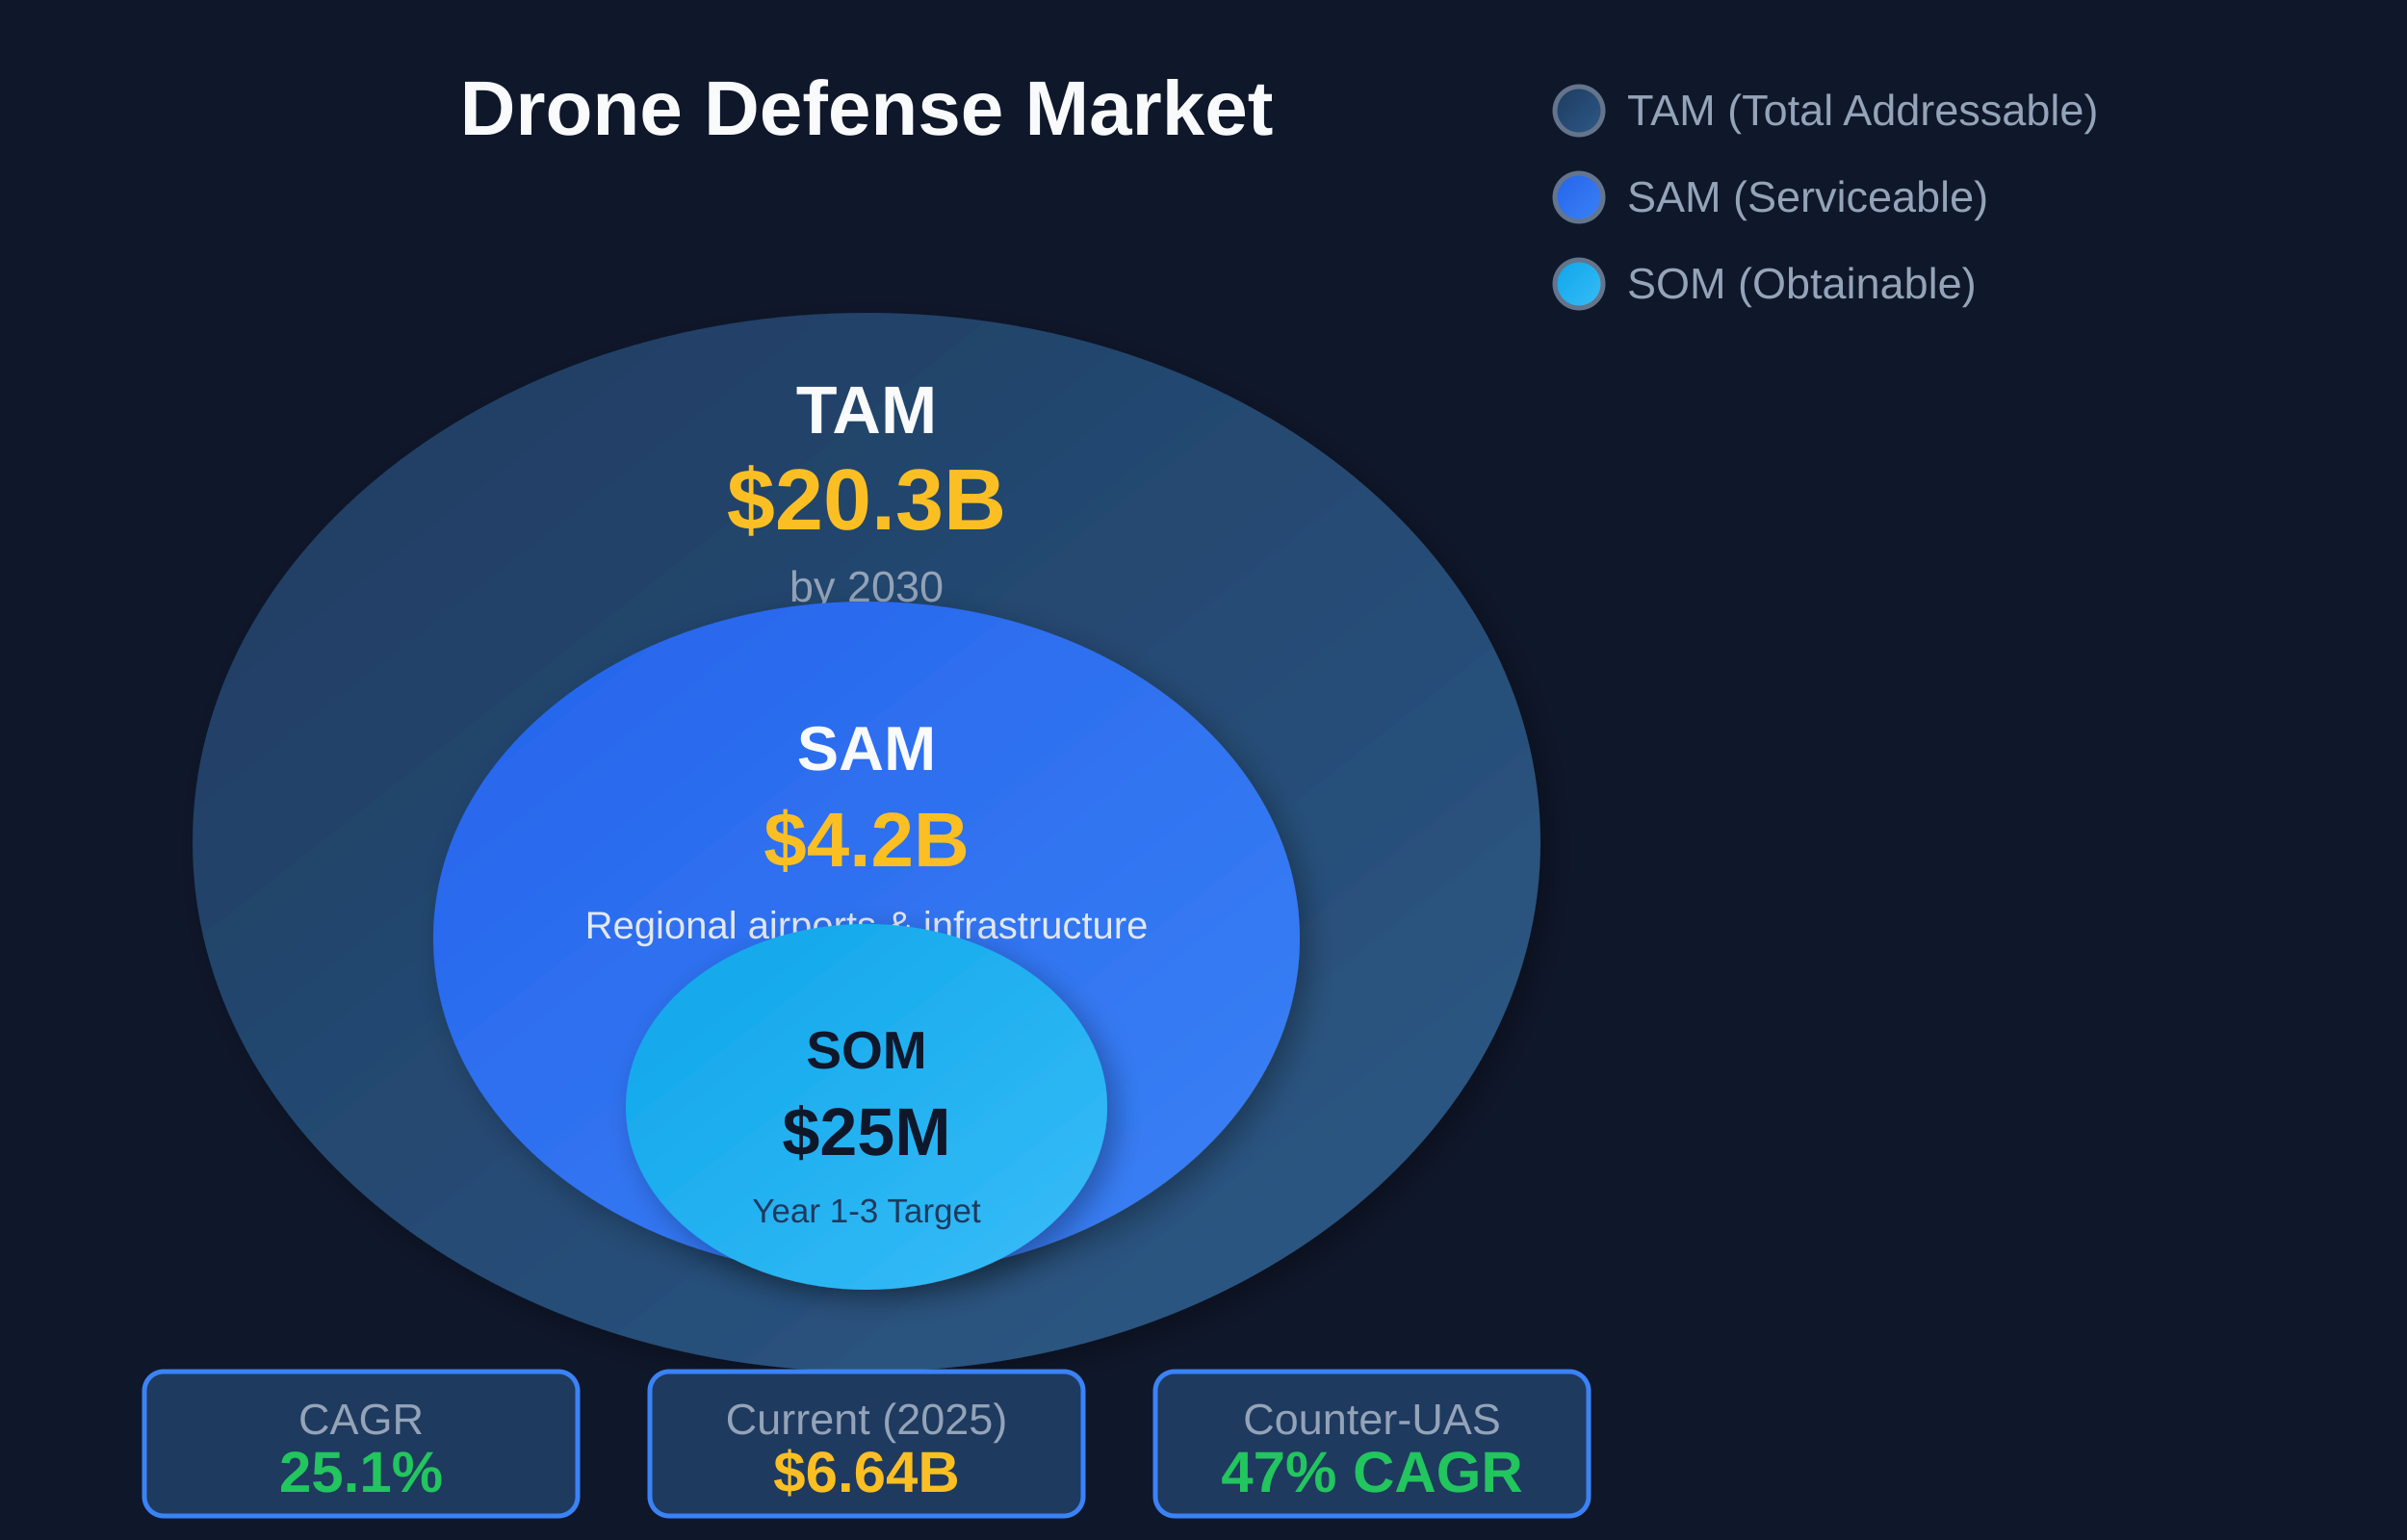
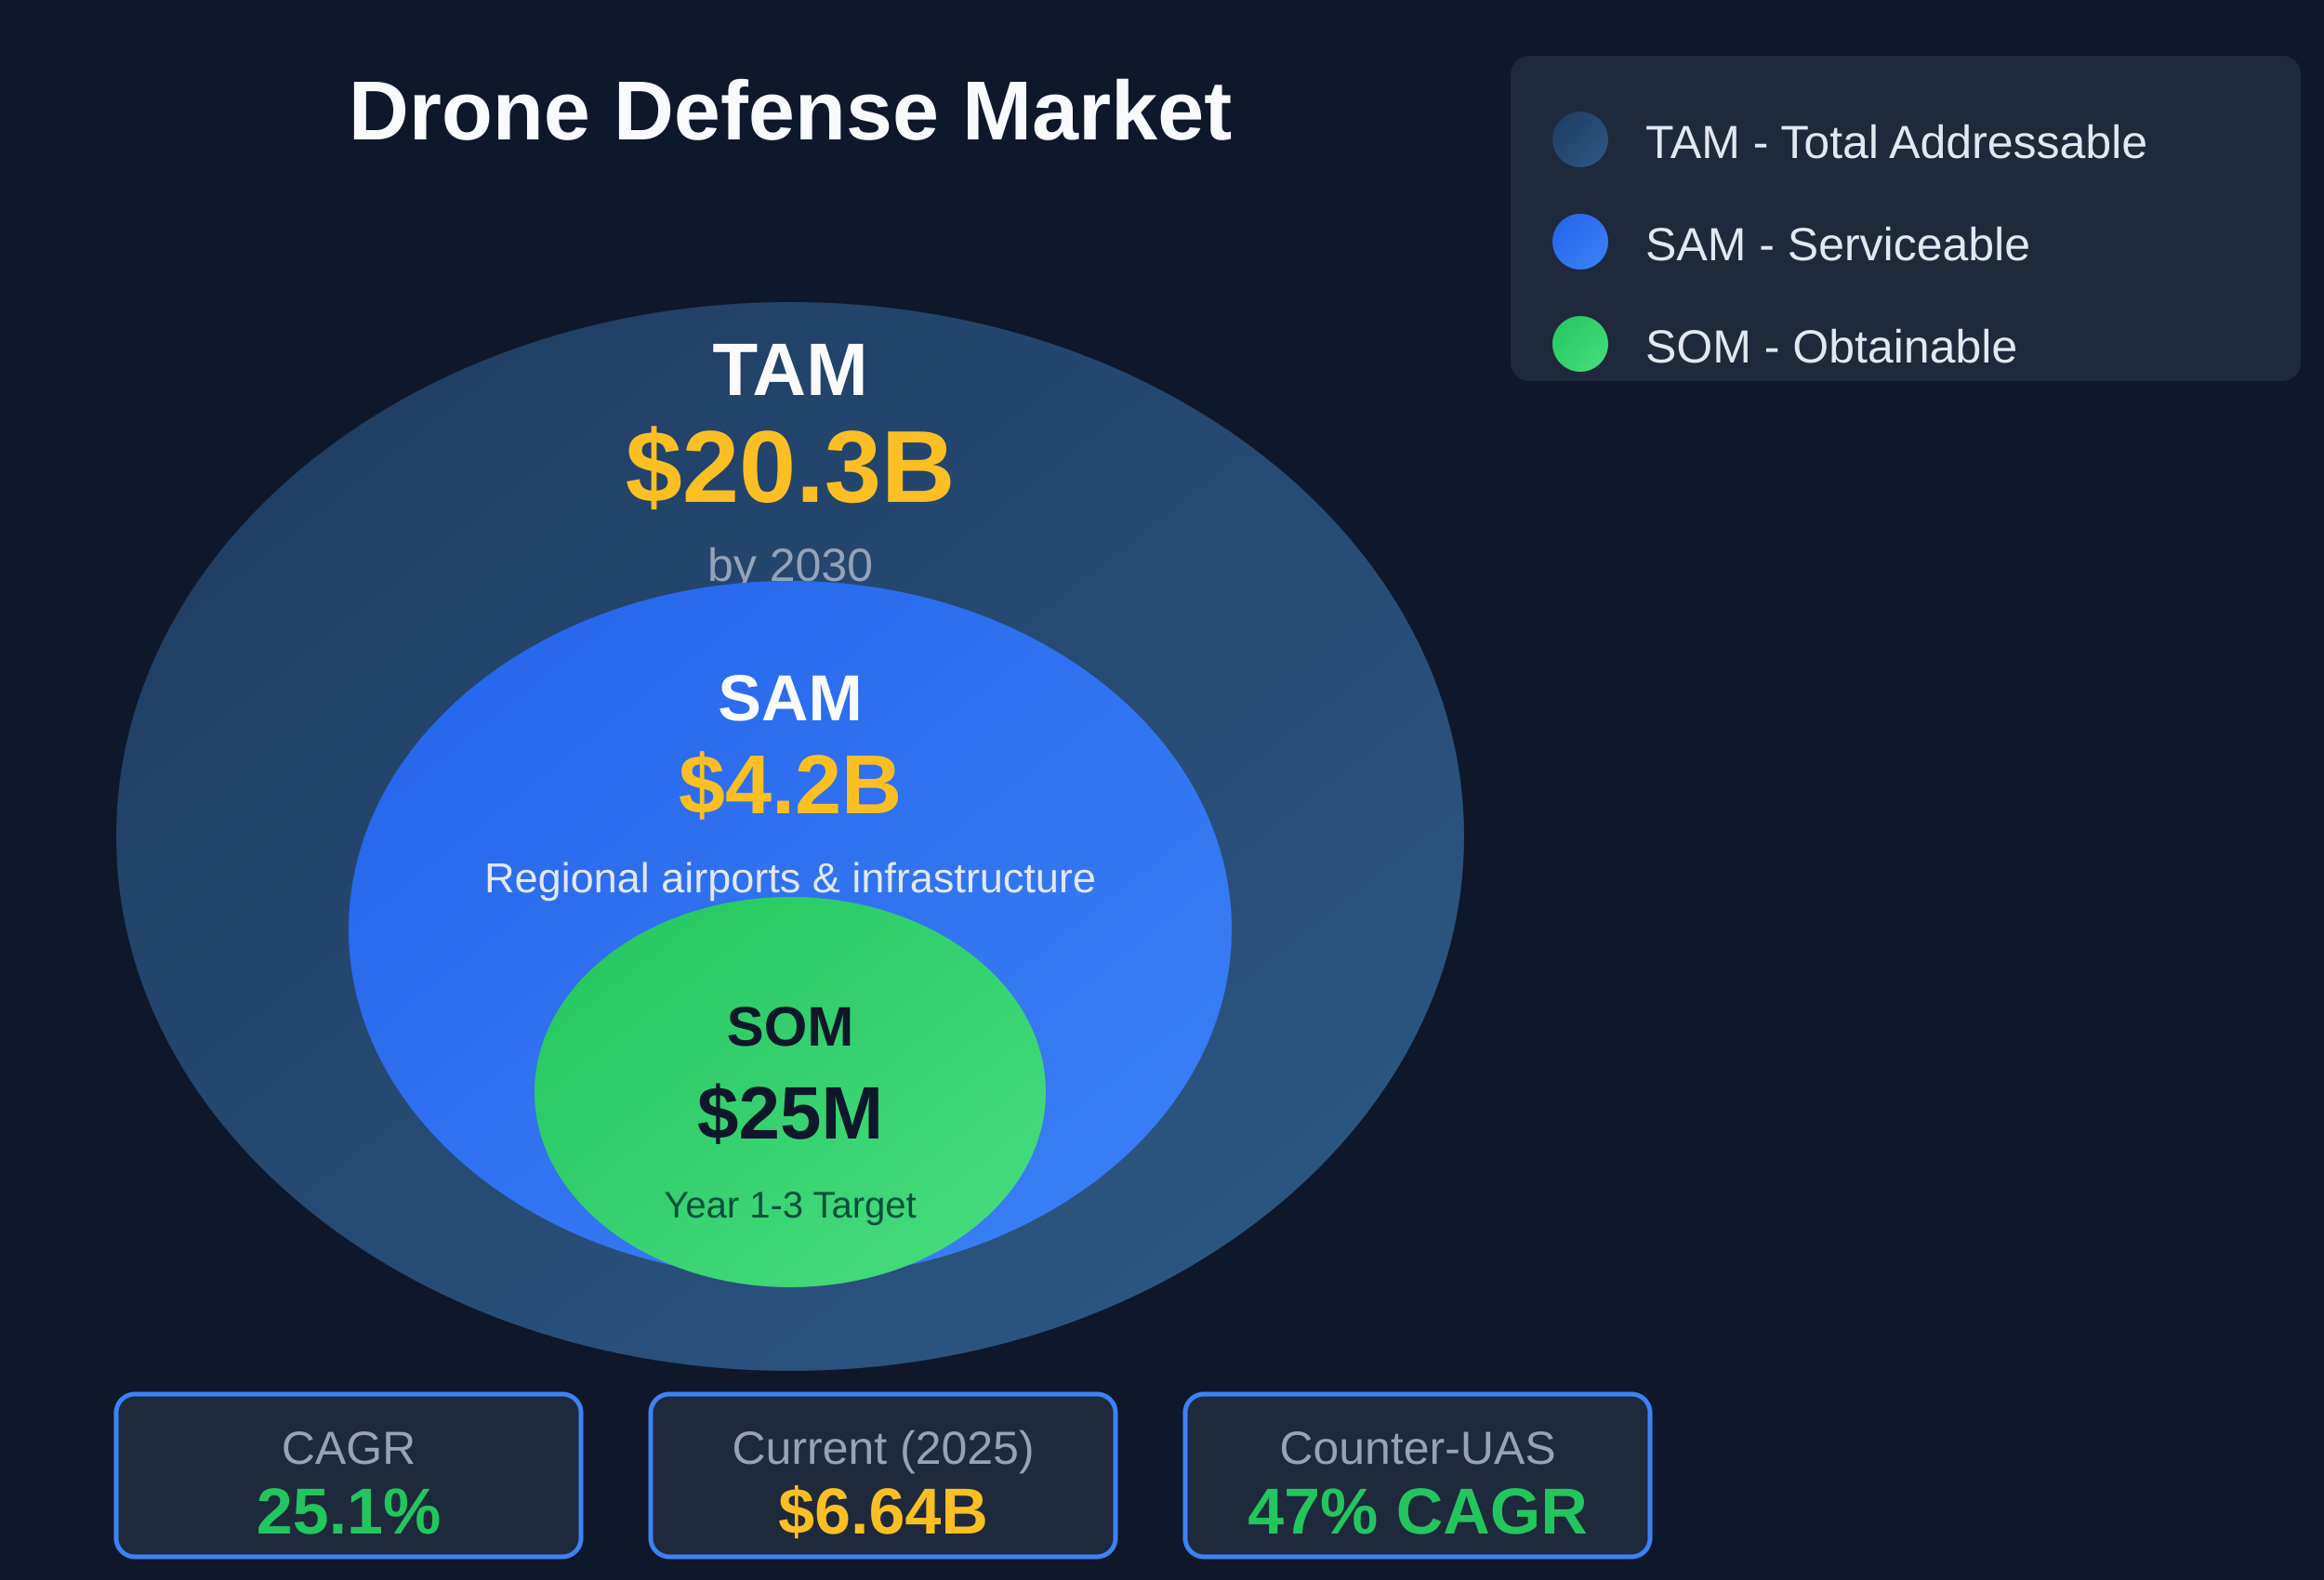
- <svg xmlns="http://www.w3.org/2000/svg" viewBox="0 0 500 320" width="500" height="320">
+ <svg xmlns="http://www.w3.org/2000/svg" viewBox="0 0 500 340" width="500" height="340">
  <defs>
    <linearGradient id="tamGrad" x1="0%" y1="0%" x2="100%" y2="100%">
-       <stop offset="0%" style="stop-color:#1e3a5f;stop-opacity:1" />
-       <stop offset="100%" style="stop-color:#2d5a87;stop-opacity:1" />
+       <stop offset="0%" style="stop-color:#1e3a5f" />
+       <stop offset="100%" style="stop-color:#2d5a87" />
    </linearGradient>
    <linearGradient id="samGrad" x1="0%" y1="0%" x2="100%" y2="100%">
-       <stop offset="0%" style="stop-color:#2563eb;stop-opacity:1" />
-       <stop offset="100%" style="stop-color:#3b82f6;stop-opacity:1" />
+       <stop offset="0%" style="stop-color:#2563eb" />
+       <stop offset="100%" style="stop-color:#3b82f6" />
    </linearGradient>
    <linearGradient id="somGrad" x1="0%" y1="0%" x2="100%" y2="100%">
-       <stop offset="0%" style="stop-color:#0ea5e9;stop-opacity:1" />
-       <stop offset="100%" style="stop-color:#38bdf8;stop-opacity:1" />
+       <stop offset="0%" style="stop-color:#22c55e" />
+       <stop offset="100%" style="stop-color:#4ade80" />
    </linearGradient>
-     <filter id="shadow" x="-20%" y="-20%" width="140%" height="140%">
-       <feDropShadow dx="2" dy="2" stdDeviation="3" flood-opacity="0.3" />
-     </filter>
  </defs>
-   <rect x="0" y="0" width="500" height="320" fill="#0f172a" />
-   <text x="180" y="28" font-family="Arial, sans-serif" font-size="16" font-weight="bold" fill="#f8fafc" text-anchor="middle">Drone Defense Market</text>
-   <g transform="translate(320, 15)">
-     <circle cx="8" cy="8" r="5" fill="url(#tamGrad)" stroke="#64748b" stroke-width="1" />
-     <text x="18" y="11" font-family="Arial, sans-serif" font-size="9" fill="#94a3b8">TAM (Total Addressable)</text>
-     <circle cx="8" cy="26" r="5" fill="url(#samGrad)" stroke="#64748b" stroke-width="1" />
-     <text x="18" y="29" font-family="Arial, sans-serif" font-size="9" fill="#94a3b8">SAM (Serviceable)</text>
-     <circle cx="8" cy="44" r="5" fill="url(#somGrad)" stroke="#64748b" stroke-width="1" />
-     <text x="18" y="47" font-family="Arial, sans-serif" font-size="9" fill="#94a3b8">SOM (Obtainable)</text>
+   <rect width="500" height="340" fill="#0f172a" />
+   <text x="170" y="30" font-family="Arial, sans-serif" font-size="18" font-weight="bold" fill="#f8fafc" text-anchor="middle">Drone Defense Market</text>
+   <g transform="translate(330, 20)">
+     <rect x="-5" y="-8" width="170" height="70" rx="4" fill="#1e293b" />
+     <circle cx="10" cy="10" r="6" fill="url(#tamGrad)" />
+     <text x="24" y="14" font-family="Arial, sans-serif" font-size="10" fill="#e2e8f0">TAM - Total Addressable</text>
+     <circle cx="10" cy="32" r="6" fill="url(#samGrad)" />
+     <text x="24" y="36" font-family="Arial, sans-serif" font-size="10" fill="#e2e8f0">SAM - Serviceable</text>
+     <circle cx="10" cy="54" r="6" fill="url(#somGrad)" />
+     <text x="24" y="58" font-family="Arial, sans-serif" font-size="10" fill="#e2e8f0">SOM - Obtainable</text>
  </g>
-   <ellipse cx="180" cy="175" rx="140" ry="110" fill="url(#tamGrad)" filter="url(#shadow)" />
-   <text x="180" y="90" font-family="Arial, sans-serif" font-size="14" font-weight="bold" fill="#f8fafc" text-anchor="middle">TAM</text>
-   <text x="180" y="110" font-family="Arial, sans-serif" font-size="18" font-weight="bold" fill="#fbbf24" text-anchor="middle">$20.3B</text>
-   <text x="180" y="125" font-family="Arial, sans-serif" font-size="9" fill="#94a3b8" text-anchor="middle">by 2030</text>
-   <ellipse cx="180" cy="195" rx="90" ry="70" fill="url(#samGrad)" filter="url(#shadow)" />
-   <text x="180" y="160" font-family="Arial, sans-serif" font-size="13" font-weight="bold" fill="#f8fafc" text-anchor="middle">SAM</text>
-   <text x="180" y="180" font-family="Arial, sans-serif" font-size="16" font-weight="bold" fill="#fbbf24" text-anchor="middle">$4.2B</text>
-   <text x="180" y="195" font-family="Arial, sans-serif" font-size="8" fill="#e2e8f0" text-anchor="middle">Regional airports &amp; infrastructure</text>
-   <ellipse cx="180" cy="230" rx="50" ry="38" fill="url(#somGrad)" filter="url(#shadow)" />
-   <text x="180" y="222" font-family="Arial, sans-serif" font-size="11" font-weight="bold" fill="#0f172a" text-anchor="middle">SOM</text>
-   <text x="180" y="240" font-family="Arial, sans-serif" font-size="14" font-weight="bold" fill="#0f172a" text-anchor="middle">$25M</text>
-   <text x="180" y="254" font-family="Arial, sans-serif" font-size="7" fill="#1e3a5f" text-anchor="middle">Year 1-3 Target</text>
-   <g transform="translate(30, 285)">
-     <rect x="0" y="0" width="90" height="30" rx="4" fill="#1e3a5f" stroke="#3b82f6" stroke-width="1" />
-     <text x="45" y="13" font-family="Arial, sans-serif" font-size="9" fill="#94a3b8" text-anchor="middle">CAGR</text>
-     <text x="45" y="25" font-family="Arial, sans-serif" font-size="12" font-weight="bold" fill="#22c55e" text-anchor="middle">25.1%</text>
+   <ellipse cx="170" cy="180" rx="145" ry="115" fill="url(#tamGrad)" />
+   <text x="170" y="85" font-family="Arial, sans-serif" font-size="16" font-weight="bold" fill="#f8fafc" text-anchor="middle">TAM</text>
+   <text x="170" y="108" font-family="Arial, sans-serif" font-size="22" font-weight="bold" fill="#fbbf24" text-anchor="middle">$20.3B</text>
+   <text x="170" y="125" font-family="Arial, sans-serif" font-size="10" fill="#94a3b8" text-anchor="middle">by 2030</text>
+   <ellipse cx="170" cy="200" rx="95" ry="75" fill="url(#samGrad)" />
+   <text x="170" y="155" font-family="Arial, sans-serif" font-size="14" font-weight="bold" fill="#f8fafc" text-anchor="middle">SAM</text>
+   <text x="170" y="175" font-family="Arial, sans-serif" font-size="18" font-weight="bold" fill="#fbbf24" text-anchor="middle">$4.2B</text>
+   <text x="170" y="192" font-family="Arial, sans-serif" font-size="9" fill="#e2e8f0" text-anchor="middle">Regional airports &amp; infrastructure</text>
+   <ellipse cx="170" cy="235" rx="55" ry="42" fill="url(#somGrad)" />
+   <text x="170" y="225" font-family="Arial, sans-serif" font-size="12" font-weight="bold" fill="#0f172a" text-anchor="middle">SOM</text>
+   <text x="170" y="245" font-family="Arial, sans-serif" font-size="16" font-weight="bold" fill="#0f172a" text-anchor="middle">$25M</text>
+   <text x="170" y="262" font-family="Arial, sans-serif" font-size="8" fill="#064e3b" text-anchor="middle">Year 1-3 Target</text>
+   <g transform="translate(25, 300)">
+     <rect width="100" height="35" rx="4" fill="#1e293b" stroke="#3b82f6" stroke-width="1" />
+     <text x="50" y="15" font-family="Arial, sans-serif" font-size="10" fill="#94a3b8" text-anchor="middle">CAGR</text>
+     <text x="50" y="30" font-family="Arial, sans-serif" font-size="14" font-weight="bold" fill="#22c55e" text-anchor="middle">25.1%</text>
  </g>
-   <g transform="translate(135, 285)">
-     <rect x="0" y="0" width="90" height="30" rx="4" fill="#1e3a5f" stroke="#3b82f6" stroke-width="1" />
-     <text x="45" y="13" font-family="Arial, sans-serif" font-size="9" fill="#94a3b8" text-anchor="middle">Current (2025)</text>
-     <text x="45" y="25" font-family="Arial, sans-serif" font-size="12" font-weight="bold" fill="#fbbf24" text-anchor="middle">$6.64B</text>
+   <g transform="translate(140, 300)">
+     <rect width="100" height="35" rx="4" fill="#1e293b" stroke="#3b82f6" stroke-width="1" />
+     <text x="50" y="15" font-family="Arial, sans-serif" font-size="10" fill="#94a3b8" text-anchor="middle">Current (2025)</text>
+     <text x="50" y="30" font-family="Arial, sans-serif" font-size="14" font-weight="bold" fill="#fbbf24" text-anchor="middle">$6.64B</text>
  </g>
-   <g transform="translate(240, 285)">
-     <rect x="0" y="0" width="90" height="30" rx="4" fill="#1e3a5f" stroke="#3b82f6" stroke-width="1" />
-     <text x="45" y="13" font-family="Arial, sans-serif" font-size="9" fill="#94a3b8" text-anchor="middle">Counter-UAS</text>
-     <text x="45" y="25" font-family="Arial, sans-serif" font-size="12" font-weight="bold" fill="#22c55e" text-anchor="middle">47% CAGR</text>
+   <g transform="translate(255, 300)">
+     <rect width="100" height="35" rx="4" fill="#1e293b" stroke="#3b82f6" stroke-width="1" />
+     <text x="50" y="15" font-family="Arial, sans-serif" font-size="10" fill="#94a3b8" text-anchor="middle">Counter-UAS</text>
+     <text x="50" y="30" font-family="Arial, sans-serif" font-size="14" font-weight="bold" fill="#22c55e" text-anchor="middle">47% CAGR</text>
  </g>
</svg>
